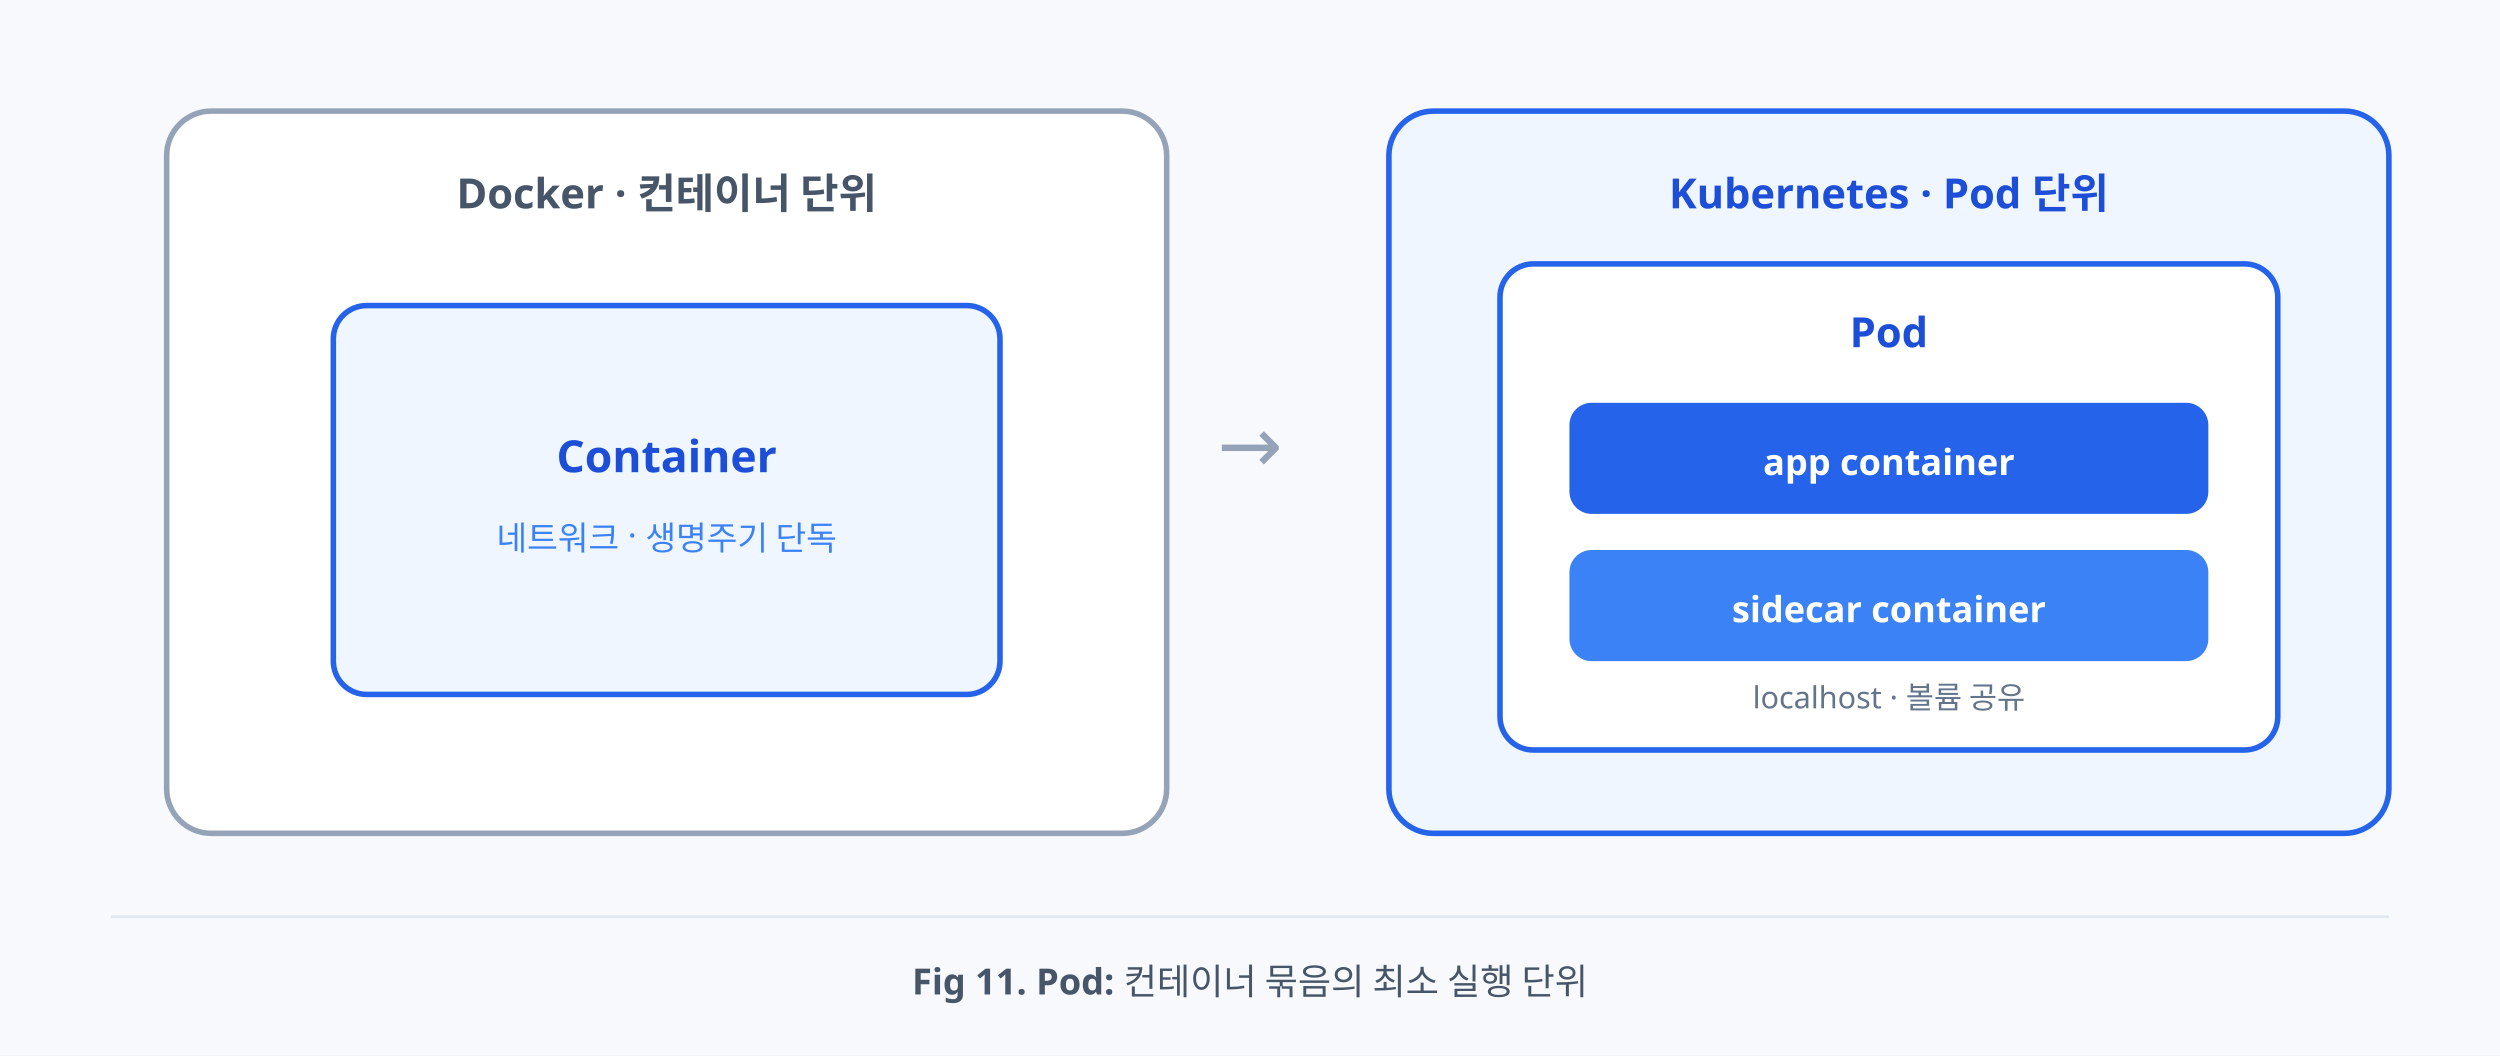
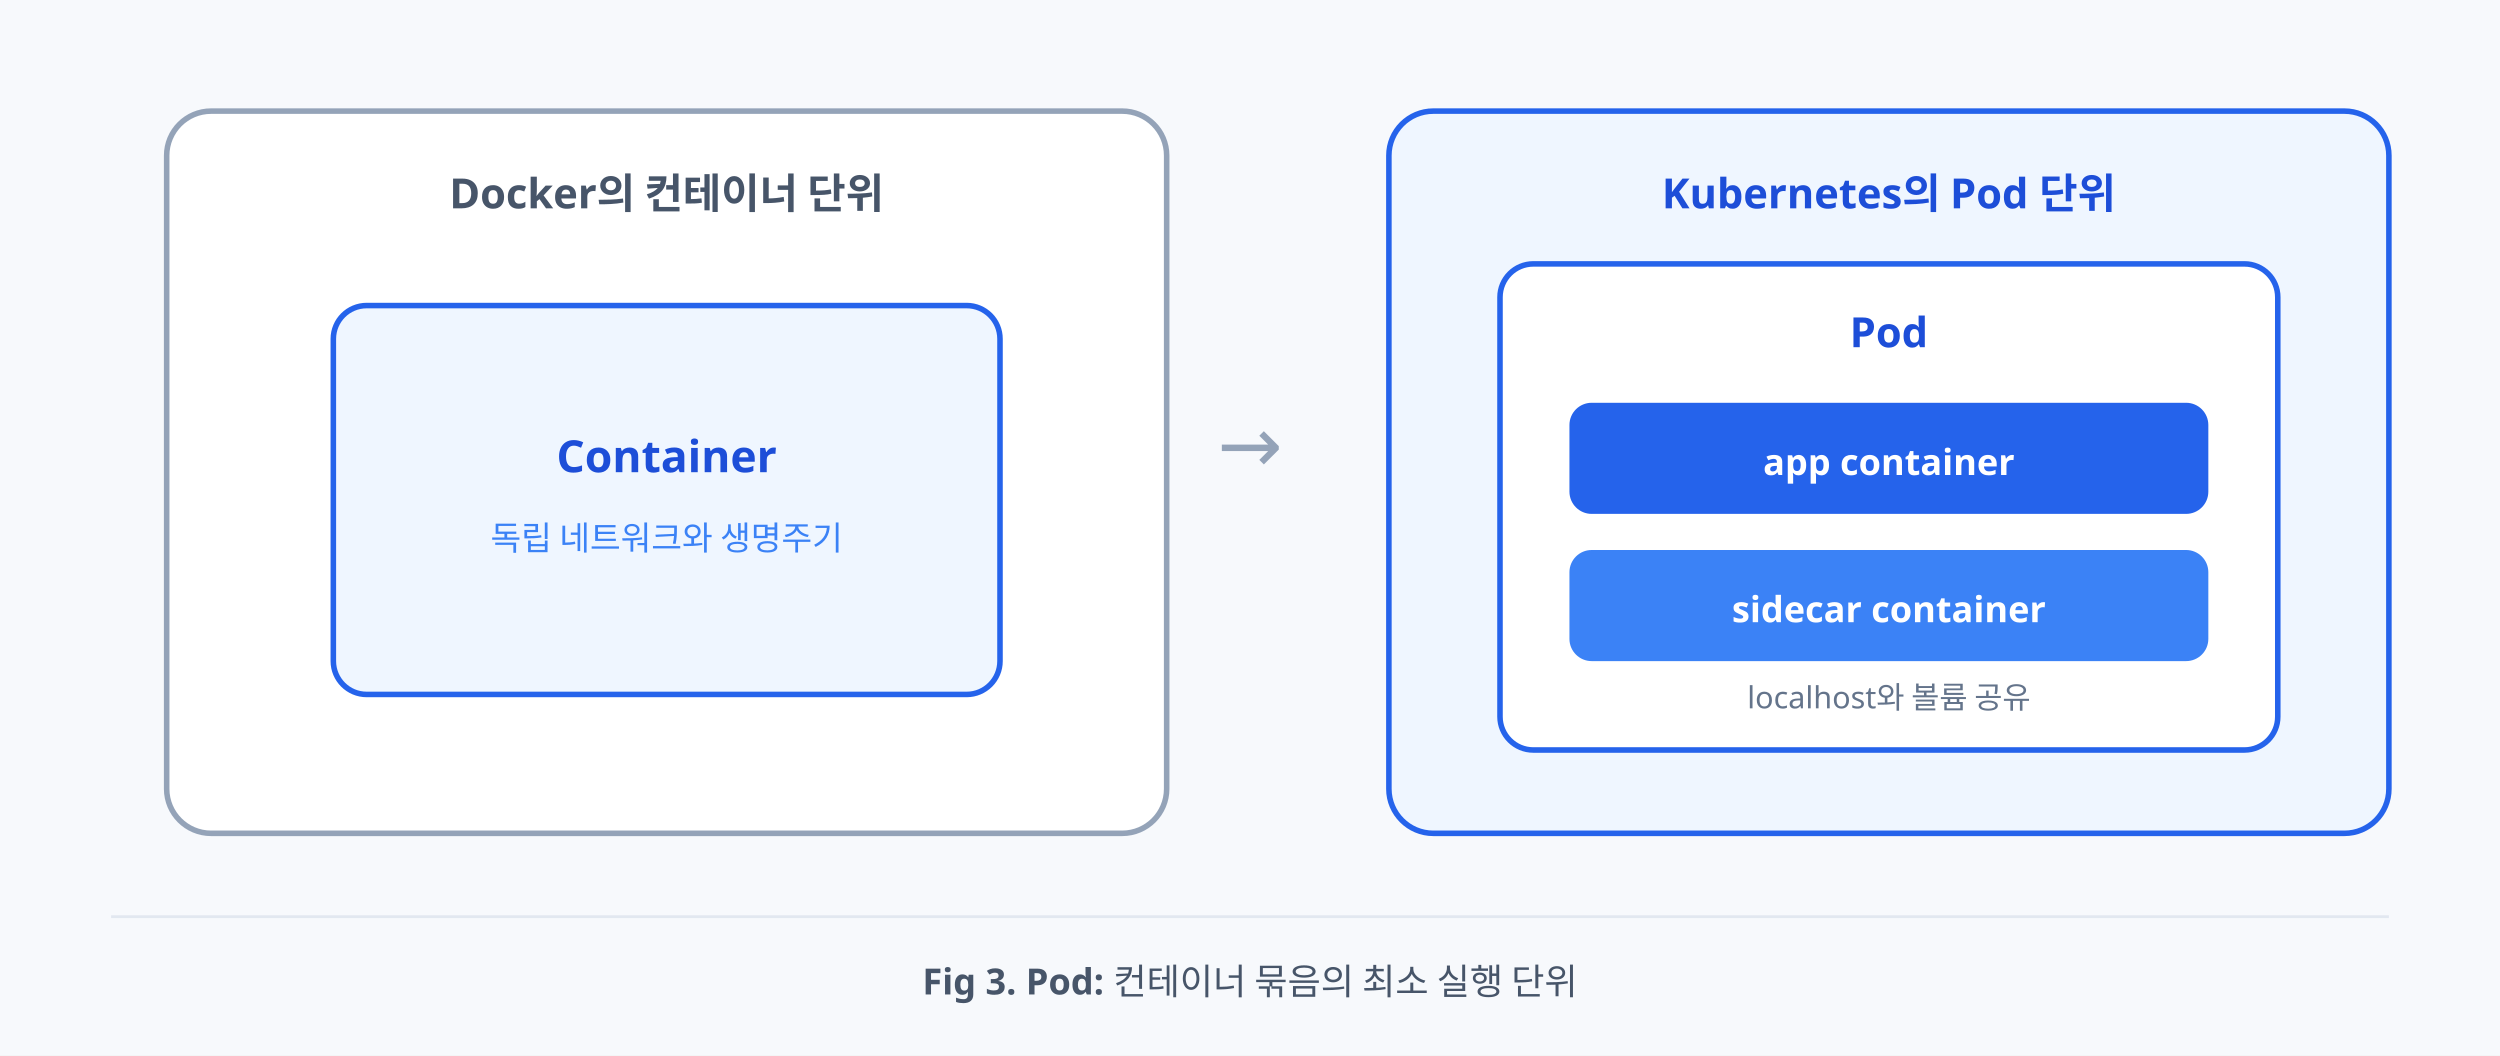
<svg xmlns="http://www.w3.org/2000/svg" width="900" height="380" viewBox="0 0 900 380">
  <rect width="900" height="380" fill="#F7F9FC" />
  <rect x="60" y="40" width="360" height="260" rx="16" fill="#FFFFFF" stroke="#94A3B8" stroke-width="2" />
-   <text x="240" y="75" text-anchor="middle" font-family="Apple SD Gothic Neo, Noto Sans KR, sans-serif" font-size="15" fill="#475569" font-weight="600">Docker · 컨테이너 단위</text>
+   <text x="240" y="75" text-anchor="middle" font-family="Apple SD Gothic Neo, Noto Sans KR, sans-serif" font-size="15" fill="#475569" font-weight="600">Docker의 컨테이너 단위</text>
  <rect x="120" y="110" width="240" height="140" rx="12" fill="#EFF6FF" stroke="#2563EB" stroke-width="2" />
  <text x="240" y="170" text-anchor="middle" font-family="Apple SD Gothic Neo, Noto Sans KR, sans-serif" font-size="16" fill="#1D4ED8" font-weight="600">Container</text>
-   <text x="240" y="198" text-anchor="middle" font-family="Apple SD Gothic Neo, Noto Sans KR, sans-serif" font-size="12" fill="#3B82F6">네트워크 · 생명주기 단독</text>
+   <text x="240" y="198" text-anchor="middle" font-family="Apple SD Gothic Neo, Noto Sans KR, sans-serif" font-size="12" fill="#3B82F6">독립 네트워크와 생명주기</text>
  <text x="450" y="170" text-anchor="middle" font-family="Apple SD Gothic Neo, Noto Sans KR, sans-serif" font-size="28" fill="#94A3B8">→</text>
  <rect x="500" y="40" width="360" height="260" rx="16" fill="#EFF6FF" stroke="#2563EB" stroke-width="2" />
-   <text x="680" y="75" text-anchor="middle" font-family="Apple SD Gothic Neo, Noto Sans KR, sans-serif" font-size="15" fill="#1D4ED8" font-weight="600">Kubernetes · Pod 단위</text>
+   <text x="680" y="75" text-anchor="middle" font-family="Apple SD Gothic Neo, Noto Sans KR, sans-serif" font-size="15" fill="#1D4ED8" font-weight="600">Kubernetes의 Pod 단위</text>
  <rect x="540" y="95" width="280" height="175" rx="12" fill="#FFFFFF" stroke="#2563EB" stroke-width="2" />
  <text x="680" y="125" text-anchor="middle" font-family="Apple SD Gothic Neo, Noto Sans KR, sans-serif" font-size="15" fill="#1D4ED8" font-weight="600">Pod</text>
  <rect x="565" y="145" width="230" height="40" rx="8" fill="#2563EB" />
  <text x="680" y="171" text-anchor="middle" font-family="Apple SD Gothic Neo, Noto Sans KR, sans-serif" font-size="13" fill="#FFFFFF" font-weight="600">app container</text>
  <rect x="565" y="198" width="230" height="40" rx="8" fill="#3B82F6" />
  <text x="680" y="224" text-anchor="middle" font-family="Apple SD Gothic Neo, Noto Sans KR, sans-serif" font-size="13" fill="#FFFFFF" font-weight="600">sidecar container</text>
-   <text x="680" y="255" text-anchor="middle" font-family="Apple SD Gothic Neo, Noto Sans KR, sans-serif" font-size="11" fill="#64748B">localhost · 볼륨 공유</text>
+   <text x="680" y="255" text-anchor="middle" font-family="Apple SD Gothic Neo, Noto Sans KR, sans-serif" font-size="11" fill="#64748B">localhost와 볼륨 공유</text>
  <line x1="40" y1="330" x2="860" y2="330" stroke="#E2E8F0" stroke-width="1" />
  <text x="450" y="358" text-anchor="middle" font-family="Apple SD Gothic Neo, Noto Sans KR, sans-serif" font-size="13" fill="#475569">
-     <tspan font-weight="600">Fig 11. Pod:</tspan>
+     <tspan font-weight="600">Fig 3. Pod:</tspan>
    <tspan> 컨테이너 묶음의 최소 실행 단위</tspan>
  </text>
</svg>
